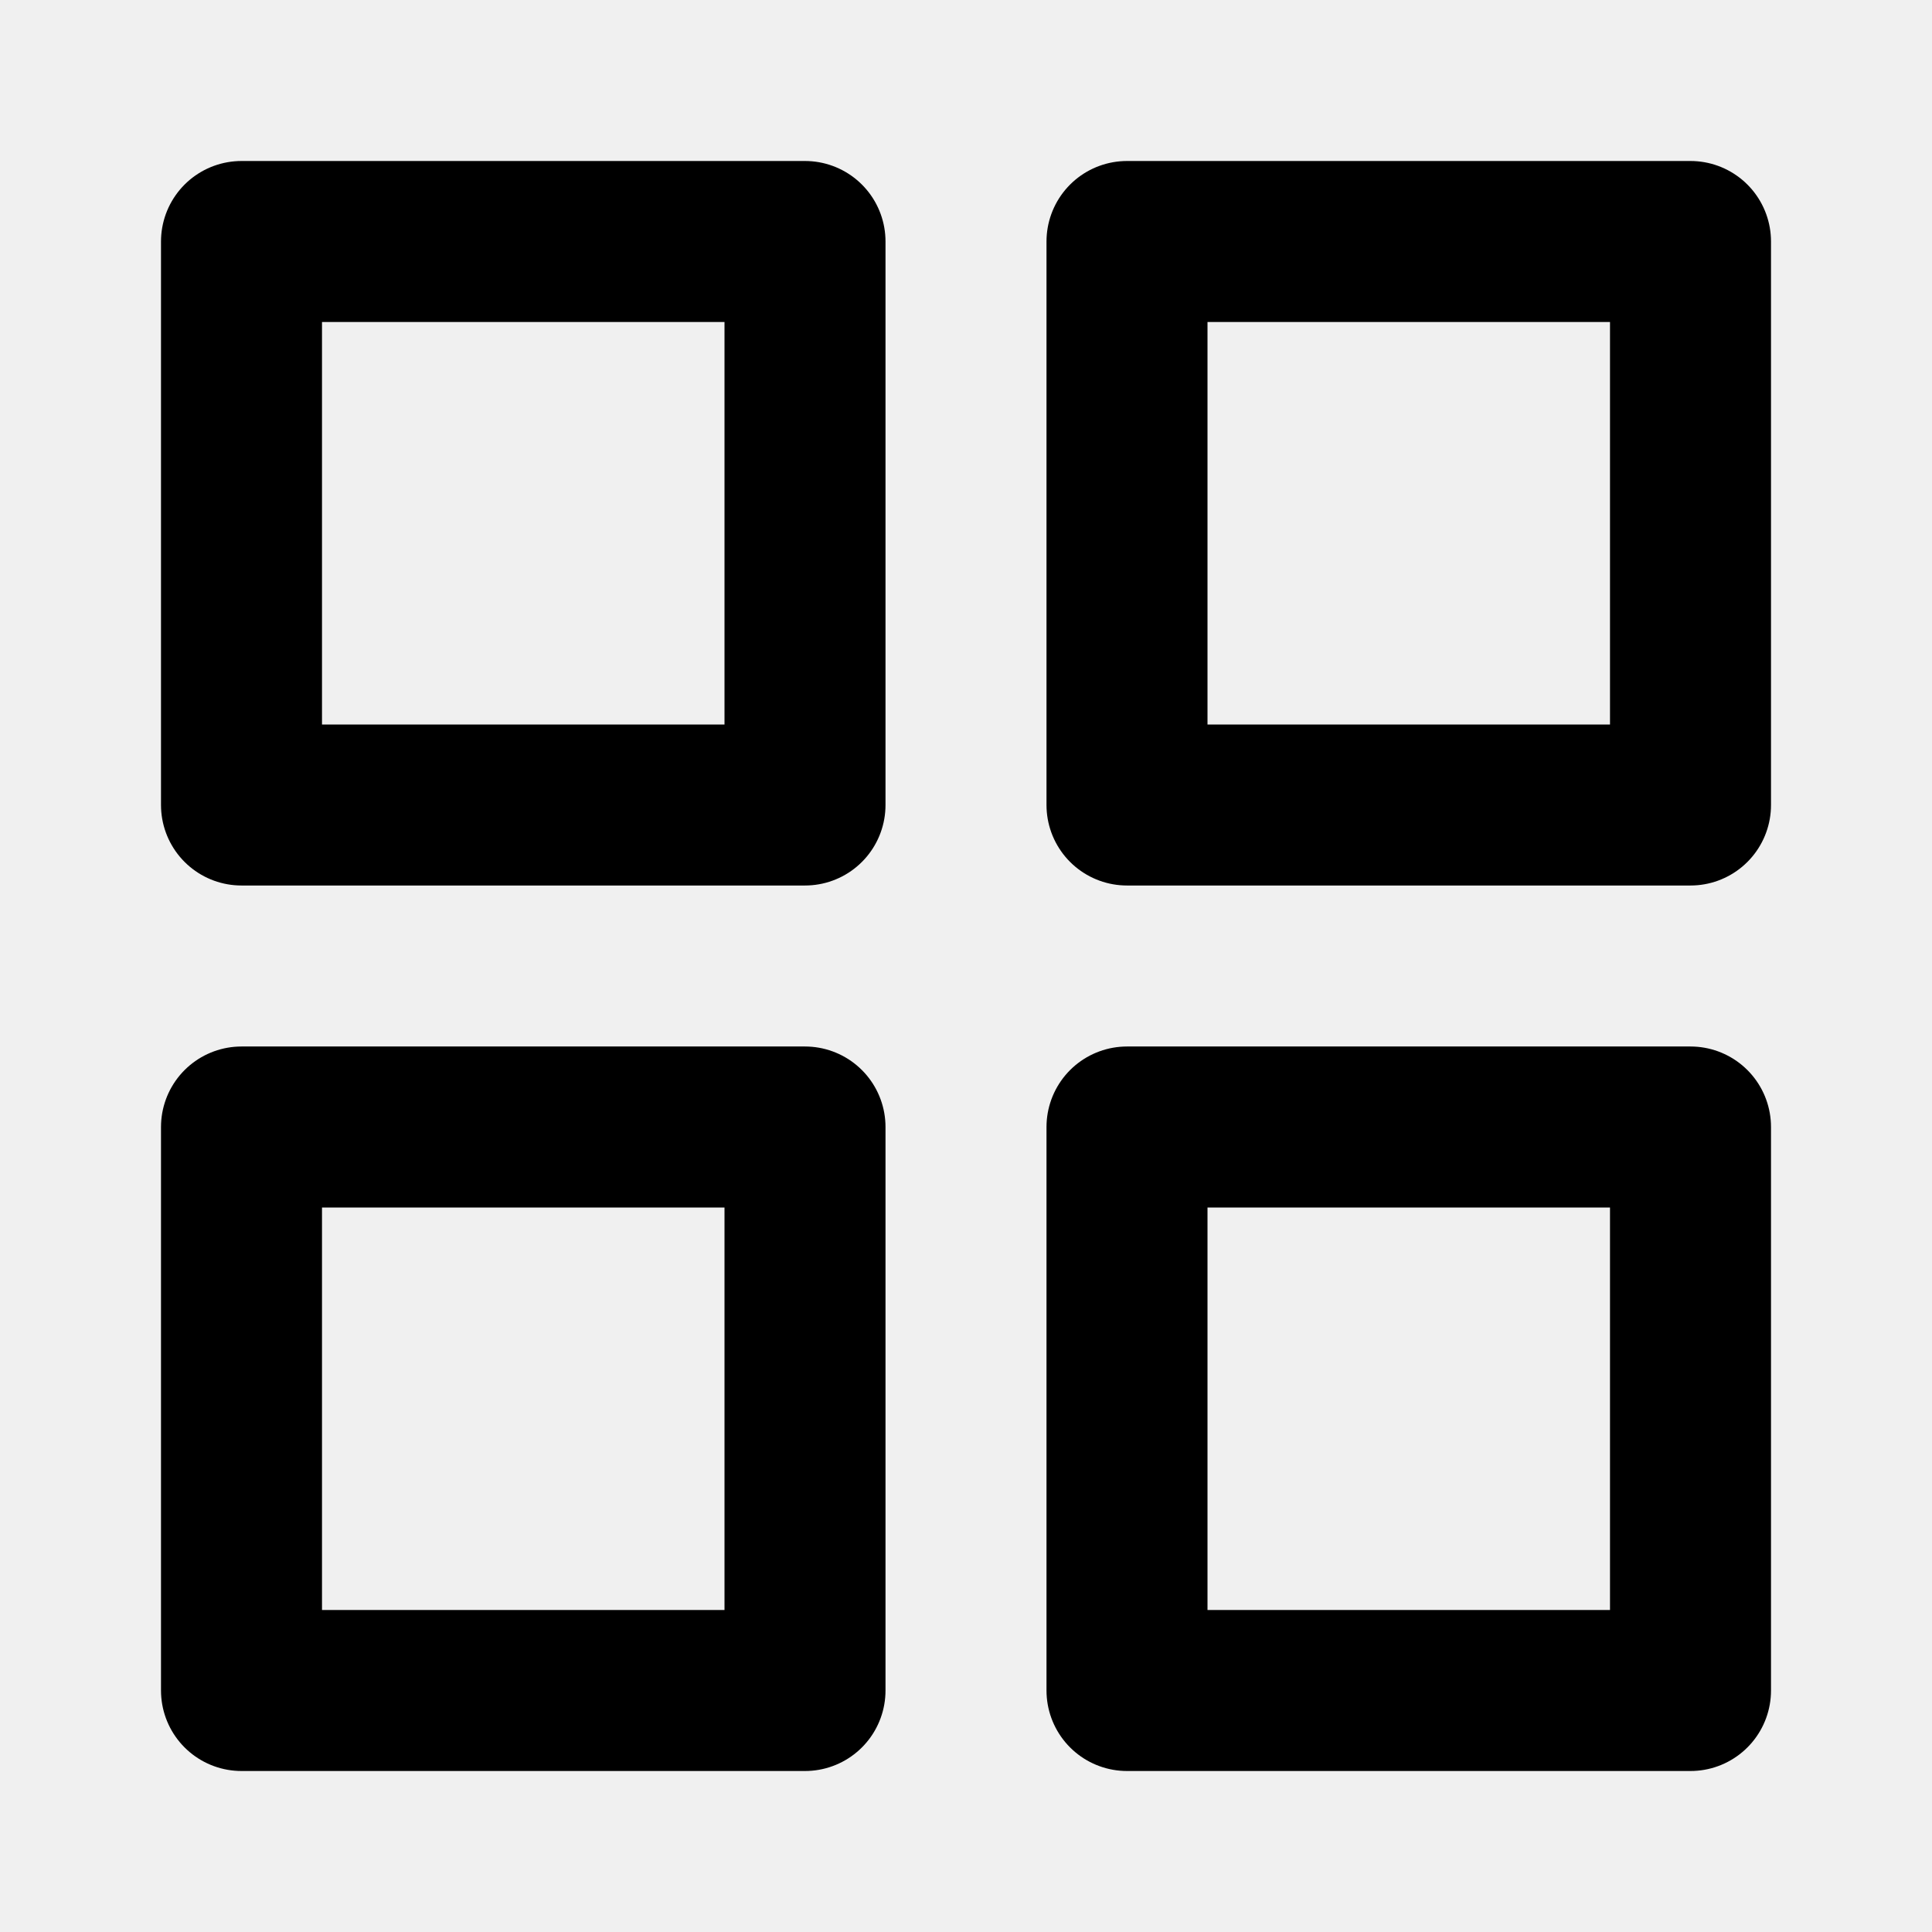
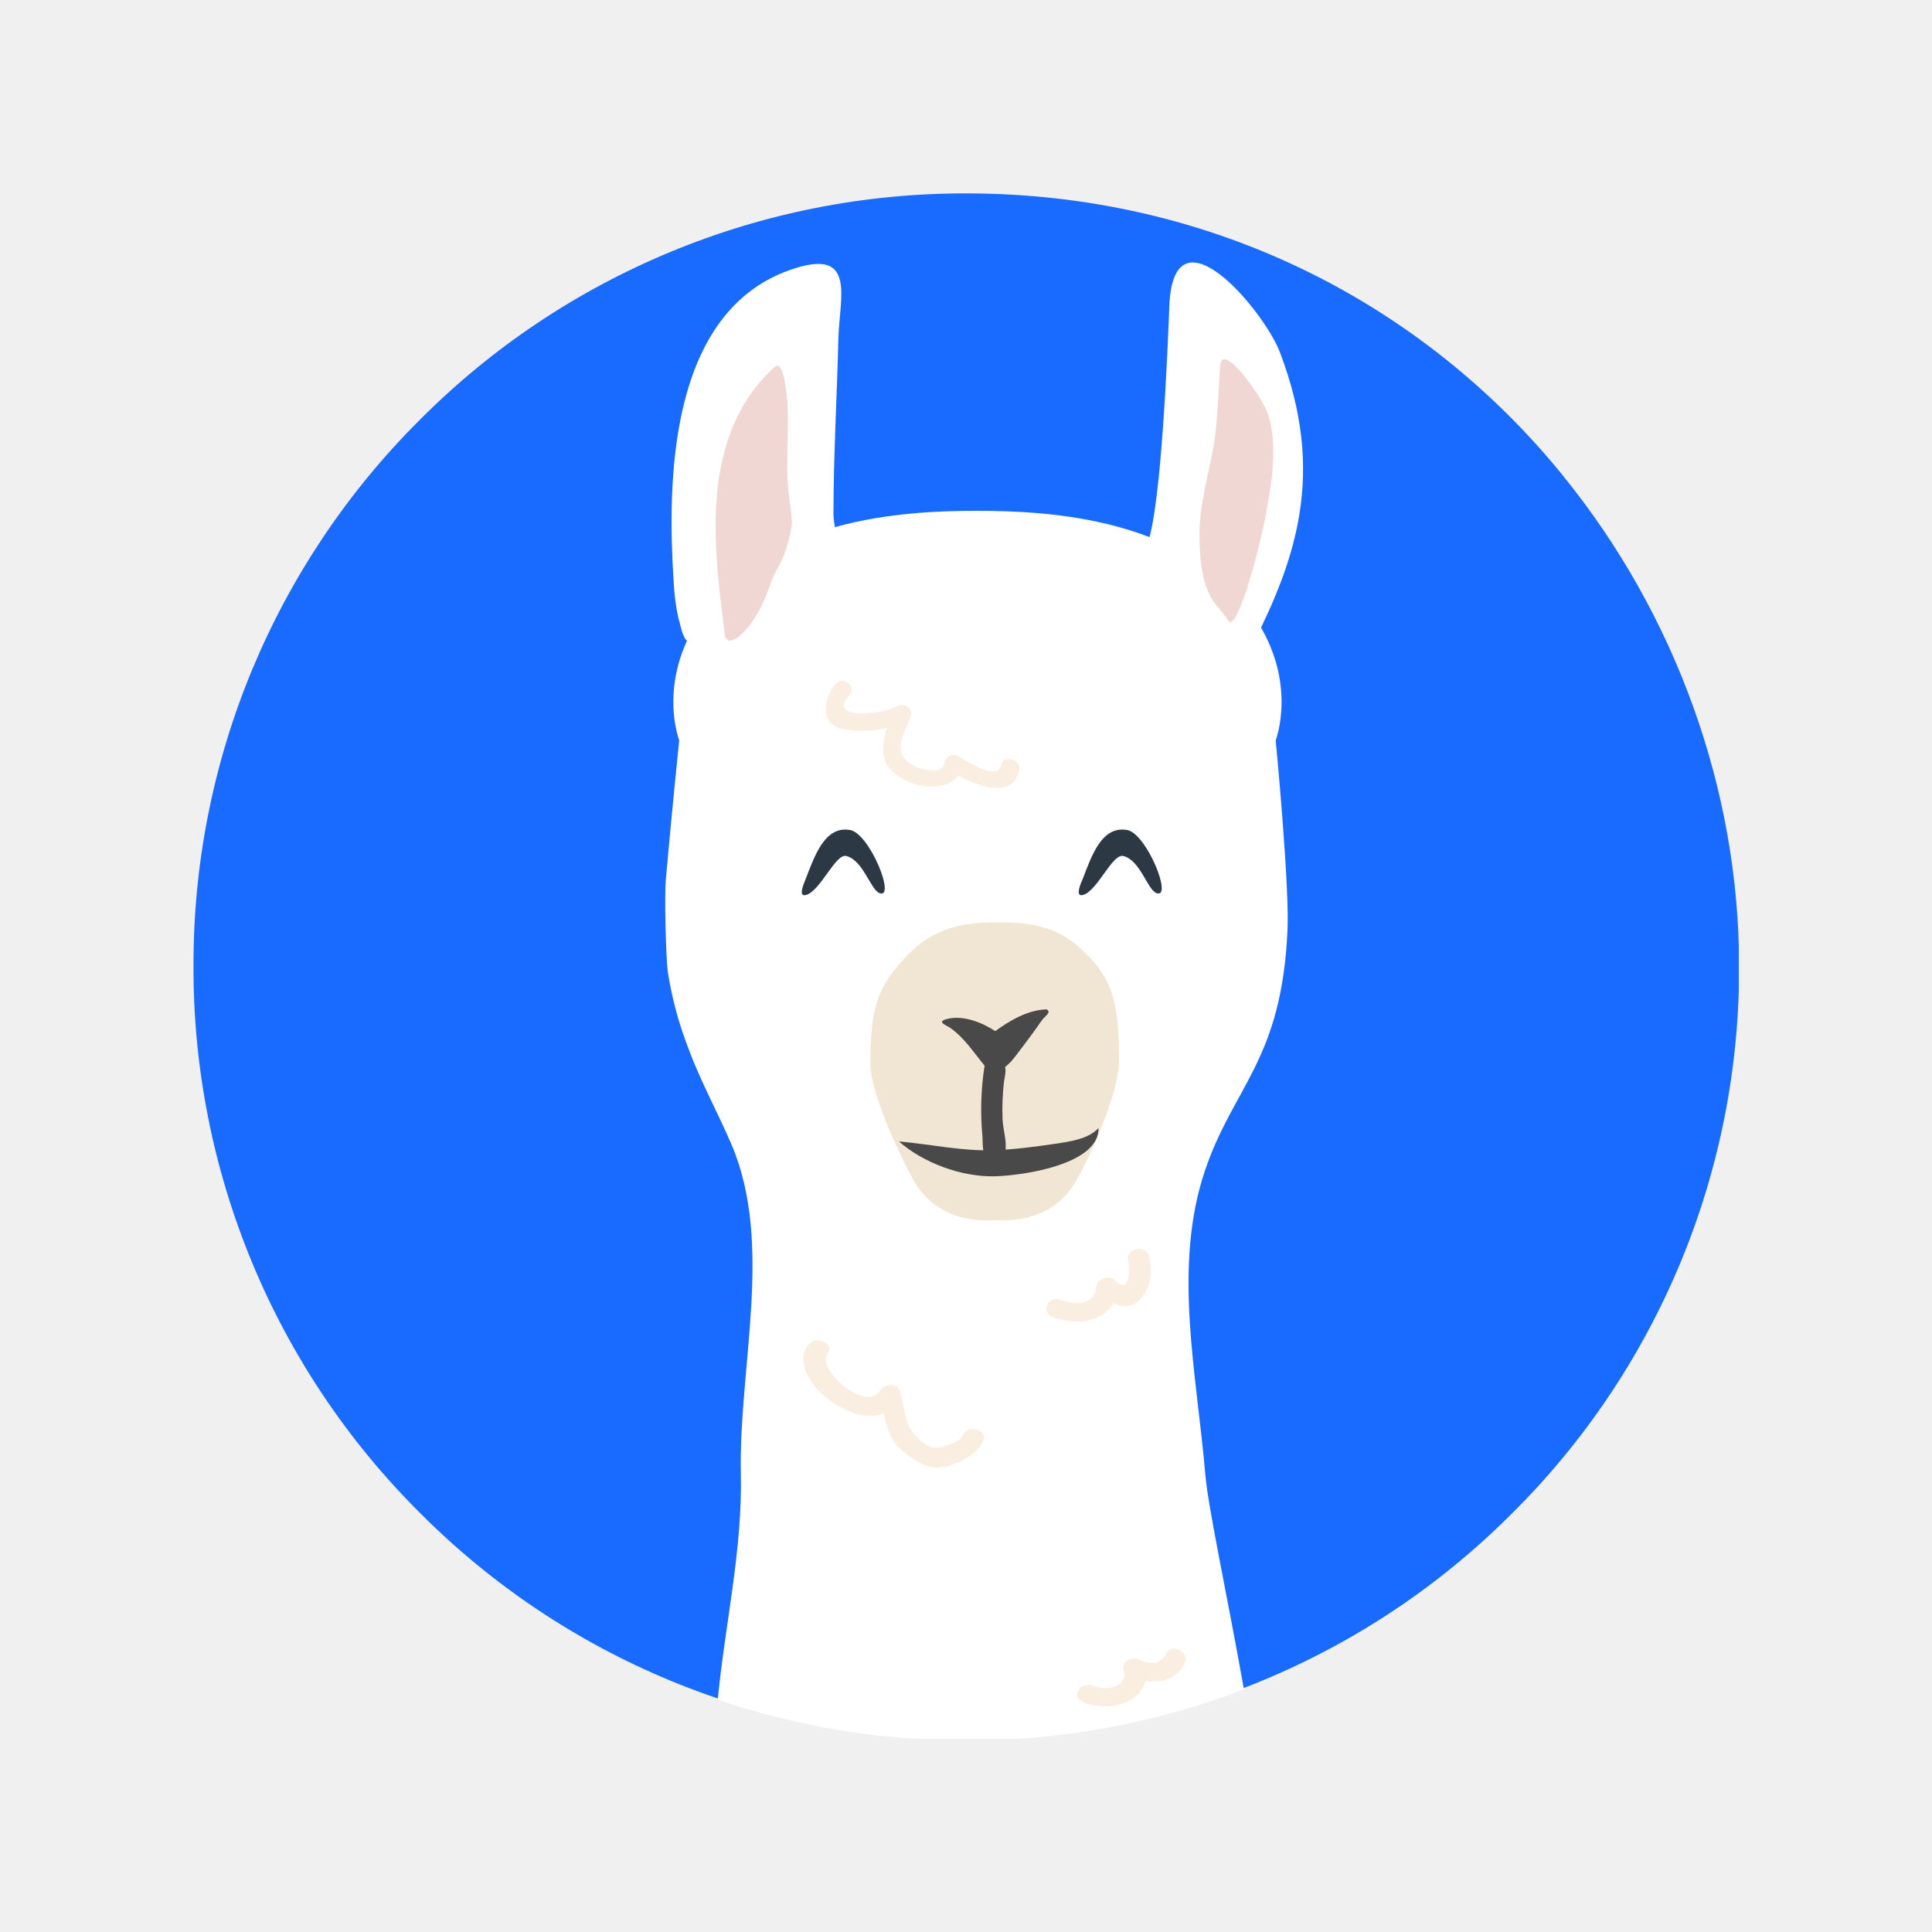
- <svg xmlns="http://www.w3.org/2000/svg" viewBox="0 0 24 24" fill="none" stroke="currentColor" stroke-width="2" stroke-linecap="round" stroke-linejoin="round">
-   <rect x="3" y="3" width="7" height="7" />
-   <rect x="14" y="3" width="7" height="7" />
-   <rect x="14" y="14" width="7" height="7" />
-   <rect x="3" y="14" width="7" height="7" />
+ <svg xmlns="http://www.w3.org/2000/svg" width="20" height="20" viewBox="0 0 20 20" fill="none">
+   <g clip-path="url(#clip0_35696_18453)">
+     <path d="M16.183 4.927C16.05 4.763 15.911 4.605 15.766 4.452C14.262 2.873 12.214 2.002 10.003 2.002C8.952 2 7.911 2.205 6.94 2.608C5.969 3.01 5.087 3.601 4.346 4.346C3.601 5.087 3.01 5.969 2.607 6.94C2.205 7.911 2 8.952 2.003 10.003C2 11.054 2.206 12.095 2.608 13.066C3.01 14.037 3.601 14.919 4.346 15.66C5.087 16.405 5.969 16.996 6.94 17.398C7.911 17.8 8.952 18.006 10.003 18.003C11.054 18.006 12.095 17.8 13.066 17.398C14.037 16.996 14.918 16.405 15.659 15.66C16.405 14.919 16.995 14.037 17.398 13.066C17.8 12.095 18.006 11.054 18.003 10.003C18.003 8.176 17.345 6.36 16.183 4.928" fill="#196AFF" />
+     <path d="M12.478 12.105C12.776 11.237 13.268 10.971 13.328 9.63C13.35 9.16 13.206 7.664 13.206 7.664C13.206 7.664 13.439 7.064 12.991 6.395C12.295 5.359 10.863 5.288 10.11 5.288C9.358 5.288 7.942 5.359 7.246 6.395C6.798 7.063 7.031 7.663 7.031 7.663C7.031 7.663 6.952 8.433 6.892 9.111C6.878 9.27 6.893 9.9 6.912 10.053C6.954 10.327 7.026 10.596 7.127 10.854C7.247 11.184 7.433 11.52 7.577 11.859C8.008 12.882 7.647 14.149 7.669 15.253C7.688 16.036 7.503 16.83 7.43 17.596C8.259 17.876 9.128 18.019 10.003 18.018C10.985 18.019 11.959 17.84 12.877 17.488C12.707 16.529 12.509 15.619 12.478 15.272C12.39 14.223 12.134 13.11 12.478 12.105Z" fill="white" />
+     <path d="M6.972 5.997C6.981 6.154 6.997 6.314 7.041 6.466C7.055 6.513 7.075 6.63 7.136 6.647C7.211 6.669 7.352 6.578 7.406 6.539C7.508 6.464 7.605 6.385 7.707 6.309C7.774 6.259 7.845 6.221 7.91 6.171C7.98 6.116 8.032 6.051 8.09 5.986C8.16 5.908 8.214 5.828 8.268 5.741C8.31 5.672 8.577 5.628 8.62 5.566C8.666 5.496 8.628 5.411 8.628 5.326C8.628 4.708 8.665 4.096 8.679 3.491C8.694 3.074 8.857 2.581 8.234 2.776C6.898 3.192 6.913 5.036 6.972 5.997ZM12.857 6.865C12.844 6.851 12.822 6.839 12.805 6.825C12.73 6.771 12.66 6.712 12.595 6.646C12.517 6.566 12.435 6.488 12.36 6.406C12.295 6.333 12.216 6.267 12.152 6.192C12.11 6.142 12.069 6.09 12.03 6.038C12.011 6.011 12.001 5.98 11.986 5.951C11.964 5.91 11.653 5.867 11.685 5.826C11.737 5.757 11.854 5.698 11.882 5.618C12.025 5.213 12.089 3.581 12.105 3.164C12.15 2.099 13.085 3.216 13.249 3.645C13.724 4.892 13.442 5.801 12.863 6.866" fill="white" />
+     <path d="M11.585 10.964C11.584 10.349 11.508 10.1 11.165 9.8C10.95 9.611 10.699 9.54 10.3 9.55C9.901 9.54 9.614 9.661 9.406 9.876C9.094 10.201 9.011 10.393 9.01 11.009C9.01 11.341 9.369 12.076 9.474 12.246C9.652 12.546 9.979 12.654 10.3 12.631C10.622 12.654 10.949 12.545 11.126 12.246C11.233 12.076 11.585 11.354 11.584 10.964" fill="#F1E6D3" />
+     <path d="M7.502 6.563C7.422 5.845 7.181 4.563 8.015 3.802C8.107 3.718 8.132 4.004 8.147 4.119C8.168 4.277 8.147 4.731 8.15 4.891C8.156 5.191 8.219 5.349 8.189 5.486C8.109 5.861 8.045 5.838 7.968 6.066C7.816 6.52 7.524 6.758 7.502 6.562M12.711 6.421C12.797 6.573 13.02 5.752 13.09 5.395C13.156 5.059 13.24 4.613 13.123 4.279C13.061 4.1 12.681 3.575 12.636 3.755C12.62 3.826 12.61 4.347 12.567 4.597C12.514 4.906 12.417 5.212 12.417 5.527C12.416 6.231 12.628 6.261 12.711 6.42" fill="#F1D7D4" />
+     <path d="M9.965 14.865C9.946 14.919 9.81 14.96 9.758 14.976C9.634 15.017 9.524 14.919 9.455 14.836C9.358 14.722 9.36 14.539 9.32 14.406C9.295 14.325 9.157 14.315 9.115 14.389C8.977 14.638 8.44 14.169 8.565 14.013C8.647 13.91 8.45 13.819 8.368 13.921C8.126 14.222 8.776 14.783 9.148 14.631C9.165 14.706 9.181 14.781 9.215 14.853C9.276 14.994 9.414 15.084 9.556 15.161C9.749 15.264 10.125 15.082 10.181 14.909C10.222 14.788 10.005 14.744 9.965 14.865ZM11.678 13.044C11.698 13.128 11.701 13.411 11.544 13.256C11.482 13.194 11.356 13.231 11.351 13.315C11.339 13.509 11.144 13.514 10.975 13.455C10.842 13.409 10.77 13.594 10.904 13.639C11.151 13.726 11.42 13.678 11.526 13.491C11.61 13.53 11.705 13.541 11.782 13.47C11.915 13.345 11.935 13.168 11.896 13.005C11.867 12.882 11.649 12.921 11.678 13.044ZM12.073 17.119C12.014 17.238 11.908 17.231 11.793 17.181C11.709 17.144 11.604 17.204 11.63 17.289C11.681 17.461 11.465 17.511 11.319 17.45C11.19 17.396 11.079 17.565 11.209 17.619C11.472 17.729 11.806 17.633 11.854 17.401C12.024 17.428 12.186 17.381 12.266 17.215C12.322 17.102 12.13 17.004 12.073 17.119ZM10.363 7.919C10.335 8.087 10.02 7.891 9.942 7.838C9.873 7.792 9.784 7.82 9.775 7.899C9.764 8.005 9.621 7.974 9.556 7.96C9.433 7.935 9.328 7.859 9.325 7.744C9.322 7.63 9.394 7.513 9.43 7.407C9.455 7.34 9.358 7.265 9.287 7.311C9.16 7.392 8.548 7.465 8.792 7.198C8.87 7.113 8.733 6.991 8.654 7.077C8.541 7.2 8.465 7.483 8.709 7.544C8.838 7.575 9.024 7.573 9.182 7.537C9.115 7.75 9.102 7.944 9.375 8.08C9.56 8.172 9.813 8.171 9.92 8.03C10.147 8.15 10.501 8.269 10.55 7.965C10.568 7.856 10.38 7.81 10.363 7.919Z" fill="#FAEEE0" />
+     <path d="M9.306 11.816C9.634 11.845 9.962 11.919 10.293 11.907C10.505 11.899 10.724 11.87 10.933 11.839C11.085 11.816 11.271 11.789 11.372 11.677C11.381 12.052 10.601 12.169 10.298 12.177C9.947 12.185 9.552 12.034 9.306 11.816" fill="#494949" />
+     <path d="M10.192 11.034C10.155 11.274 10.147 11.519 10.17 11.761C10.176 11.825 10.159 11.975 10.243 12.007C10.312 12.032 10.396 11.985 10.407 11.923C10.426 11.819 10.382 11.688 10.378 11.581C10.374 11.457 10.378 11.333 10.392 11.209C10.4 11.135 10.441 11.036 10.357 10.984C10.295 10.946 10.204 10.96 10.192 11.034Z" fill="#494949" />
+     <path d="M10.831 10.449C10.633 10.457 10.45 10.567 10.303 10.674C10.168 10.585 9.965 10.503 9.797 10.55C9.697 10.579 9.788 10.61 9.83 10.636C9.907 10.688 9.97 10.755 10.027 10.823C10.113 10.928 10.191 11.038 10.283 11.139C10.347 11.093 10.408 11.047 10.463 10.993C10.489 10.968 10.701 10.684 10.733 10.637C10.753 10.607 10.775 10.575 10.798 10.547C10.822 10.518 10.89 10.472 10.831 10.449Z" fill="#494949" />
+     <path d="M8.335 9.113C8.433 8.86 8.538 8.543 8.804 8.593C9.006 8.636 9.277 9.311 9.104 9.245C9.01 9.208 8.935 8.902 8.759 8.861C8.648 8.836 8.493 9.225 8.343 9.265C8.27 9.284 8.307 9.178 8.335 9.113ZM11.203 9.113C11.3 8.86 11.404 8.543 11.672 8.593C11.873 8.636 12.144 9.311 11.971 9.245C11.877 9.208 11.803 8.902 11.627 8.861C11.514 8.836 11.36 9.225 11.21 9.265C11.137 9.284 11.173 9.178 11.202 9.113" fill="#2C3844" />
+   </g>
+   <defs>
+     <clipPath id="clip0_35696_18453">
+       <rect width="16" height="16" fill="white" transform="translate(2 2)" />
+     </clipPath>
+   </defs>
</svg>
